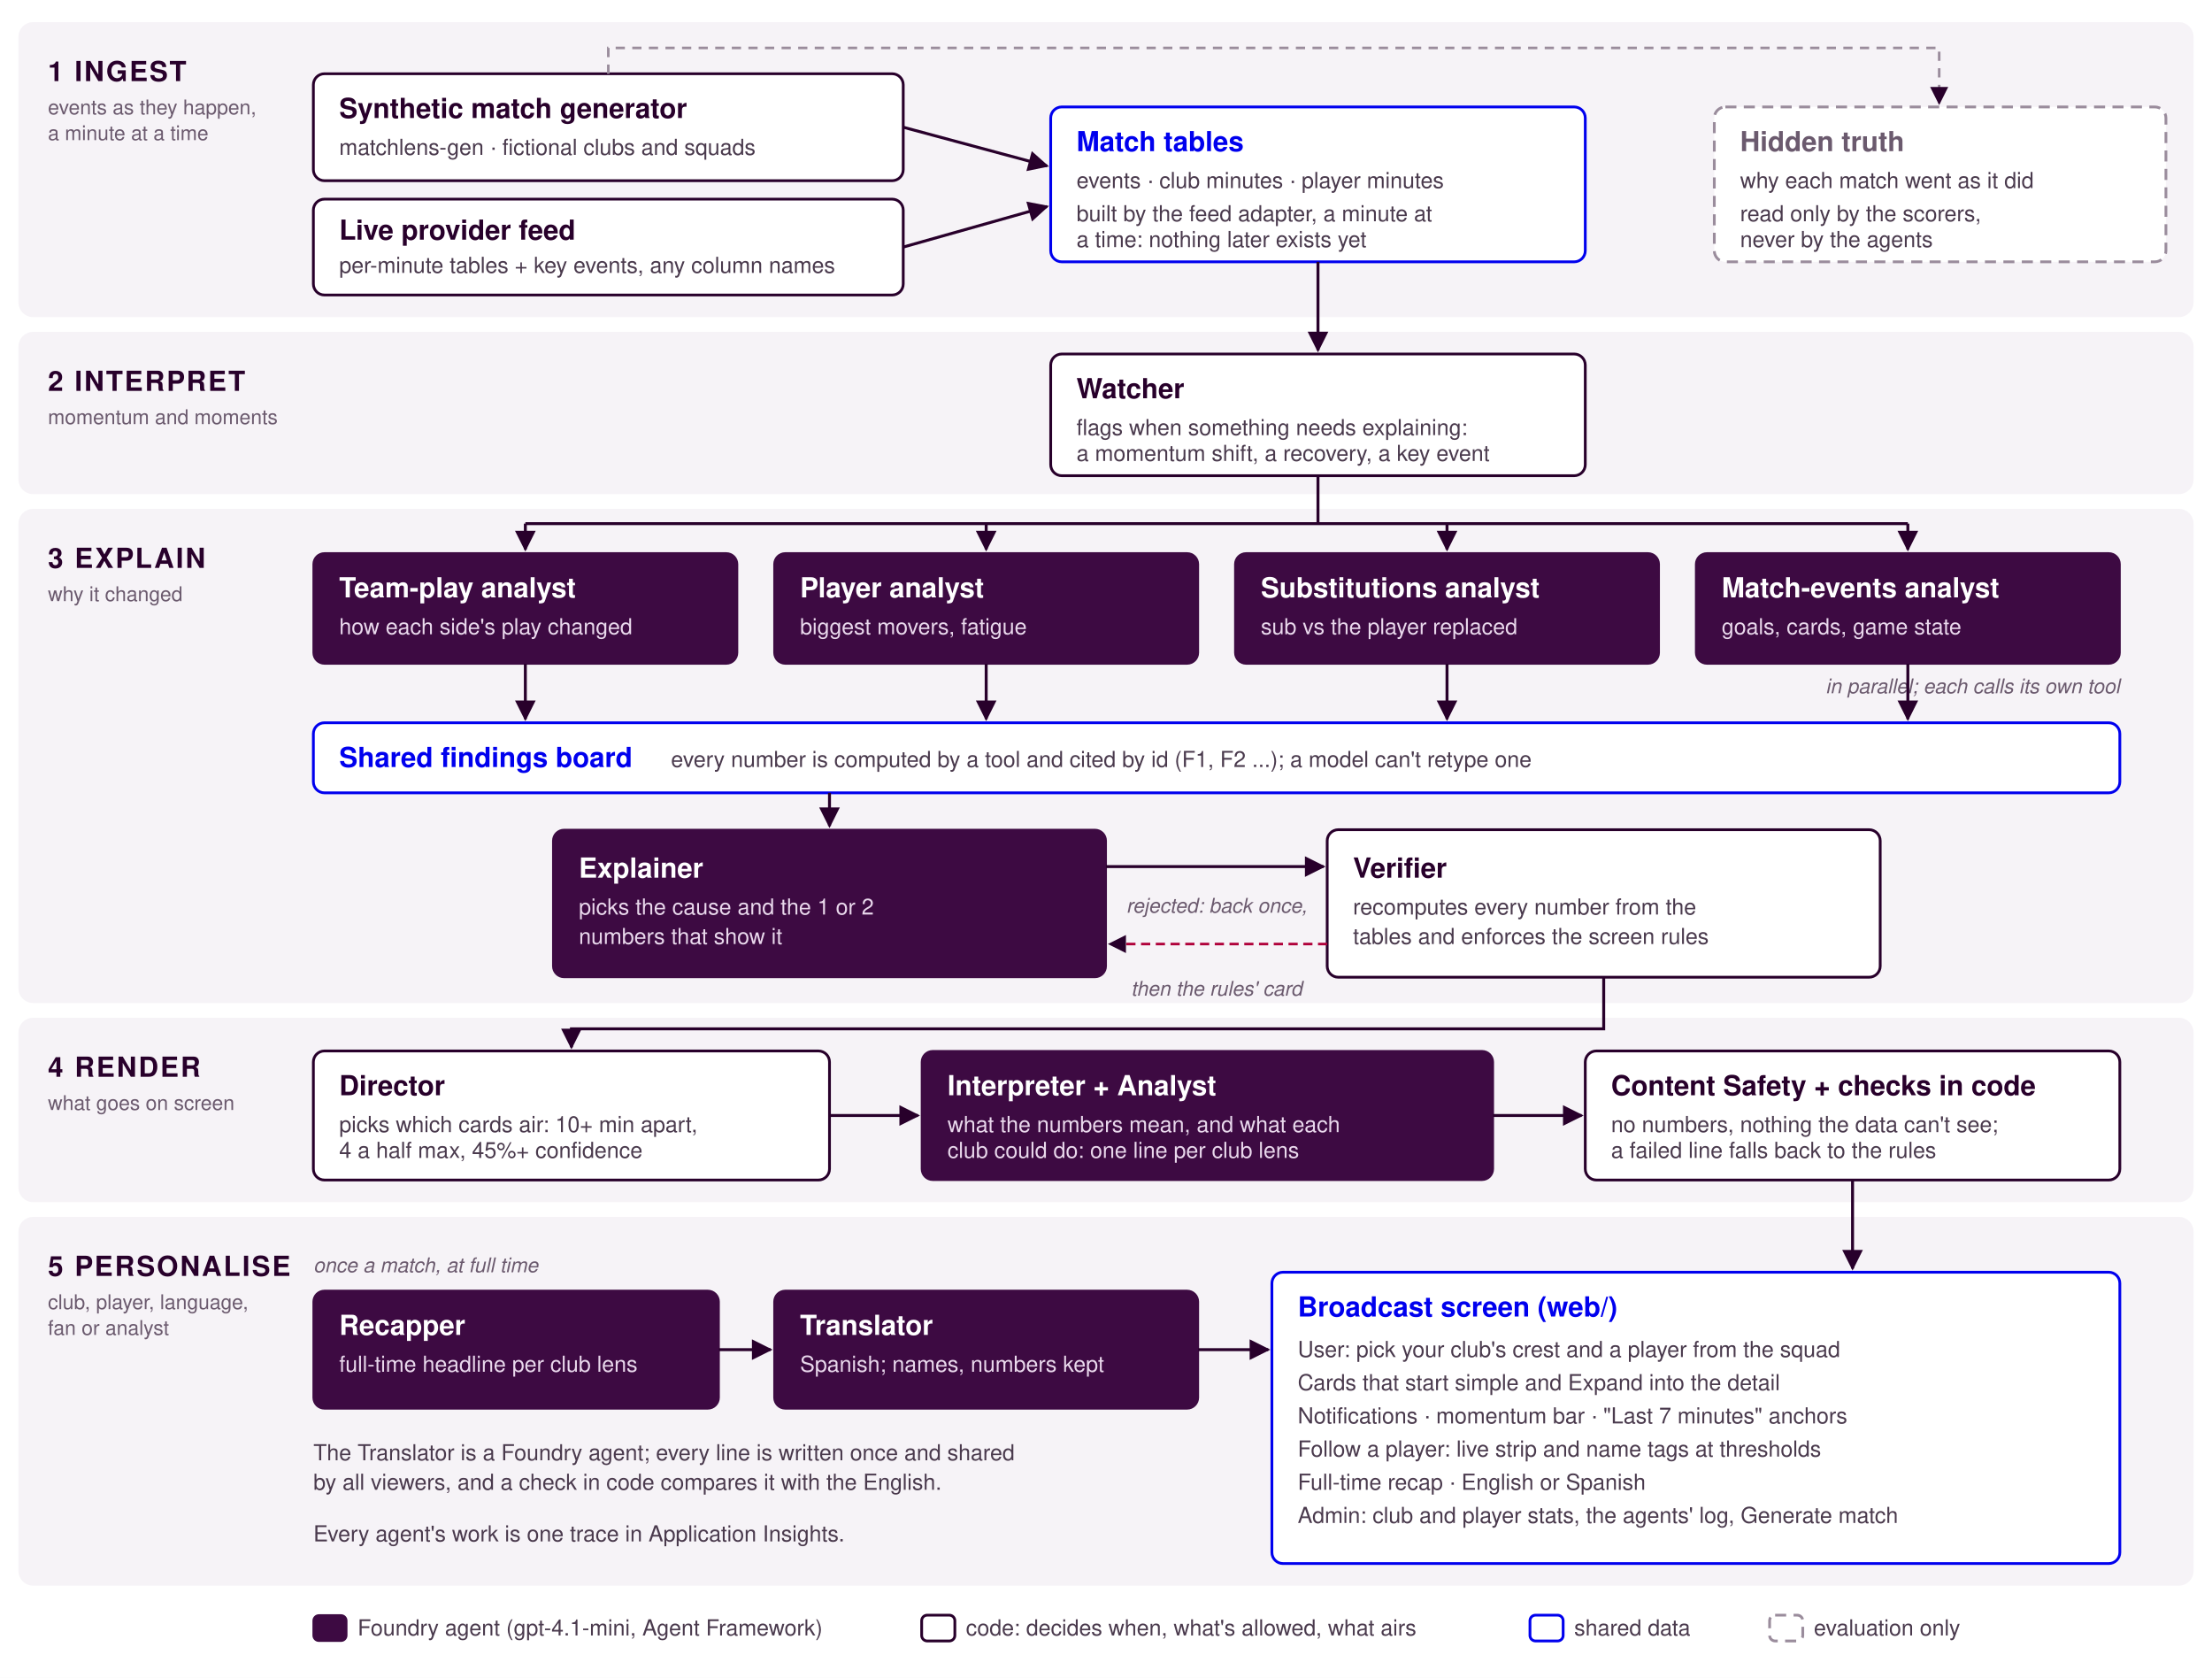
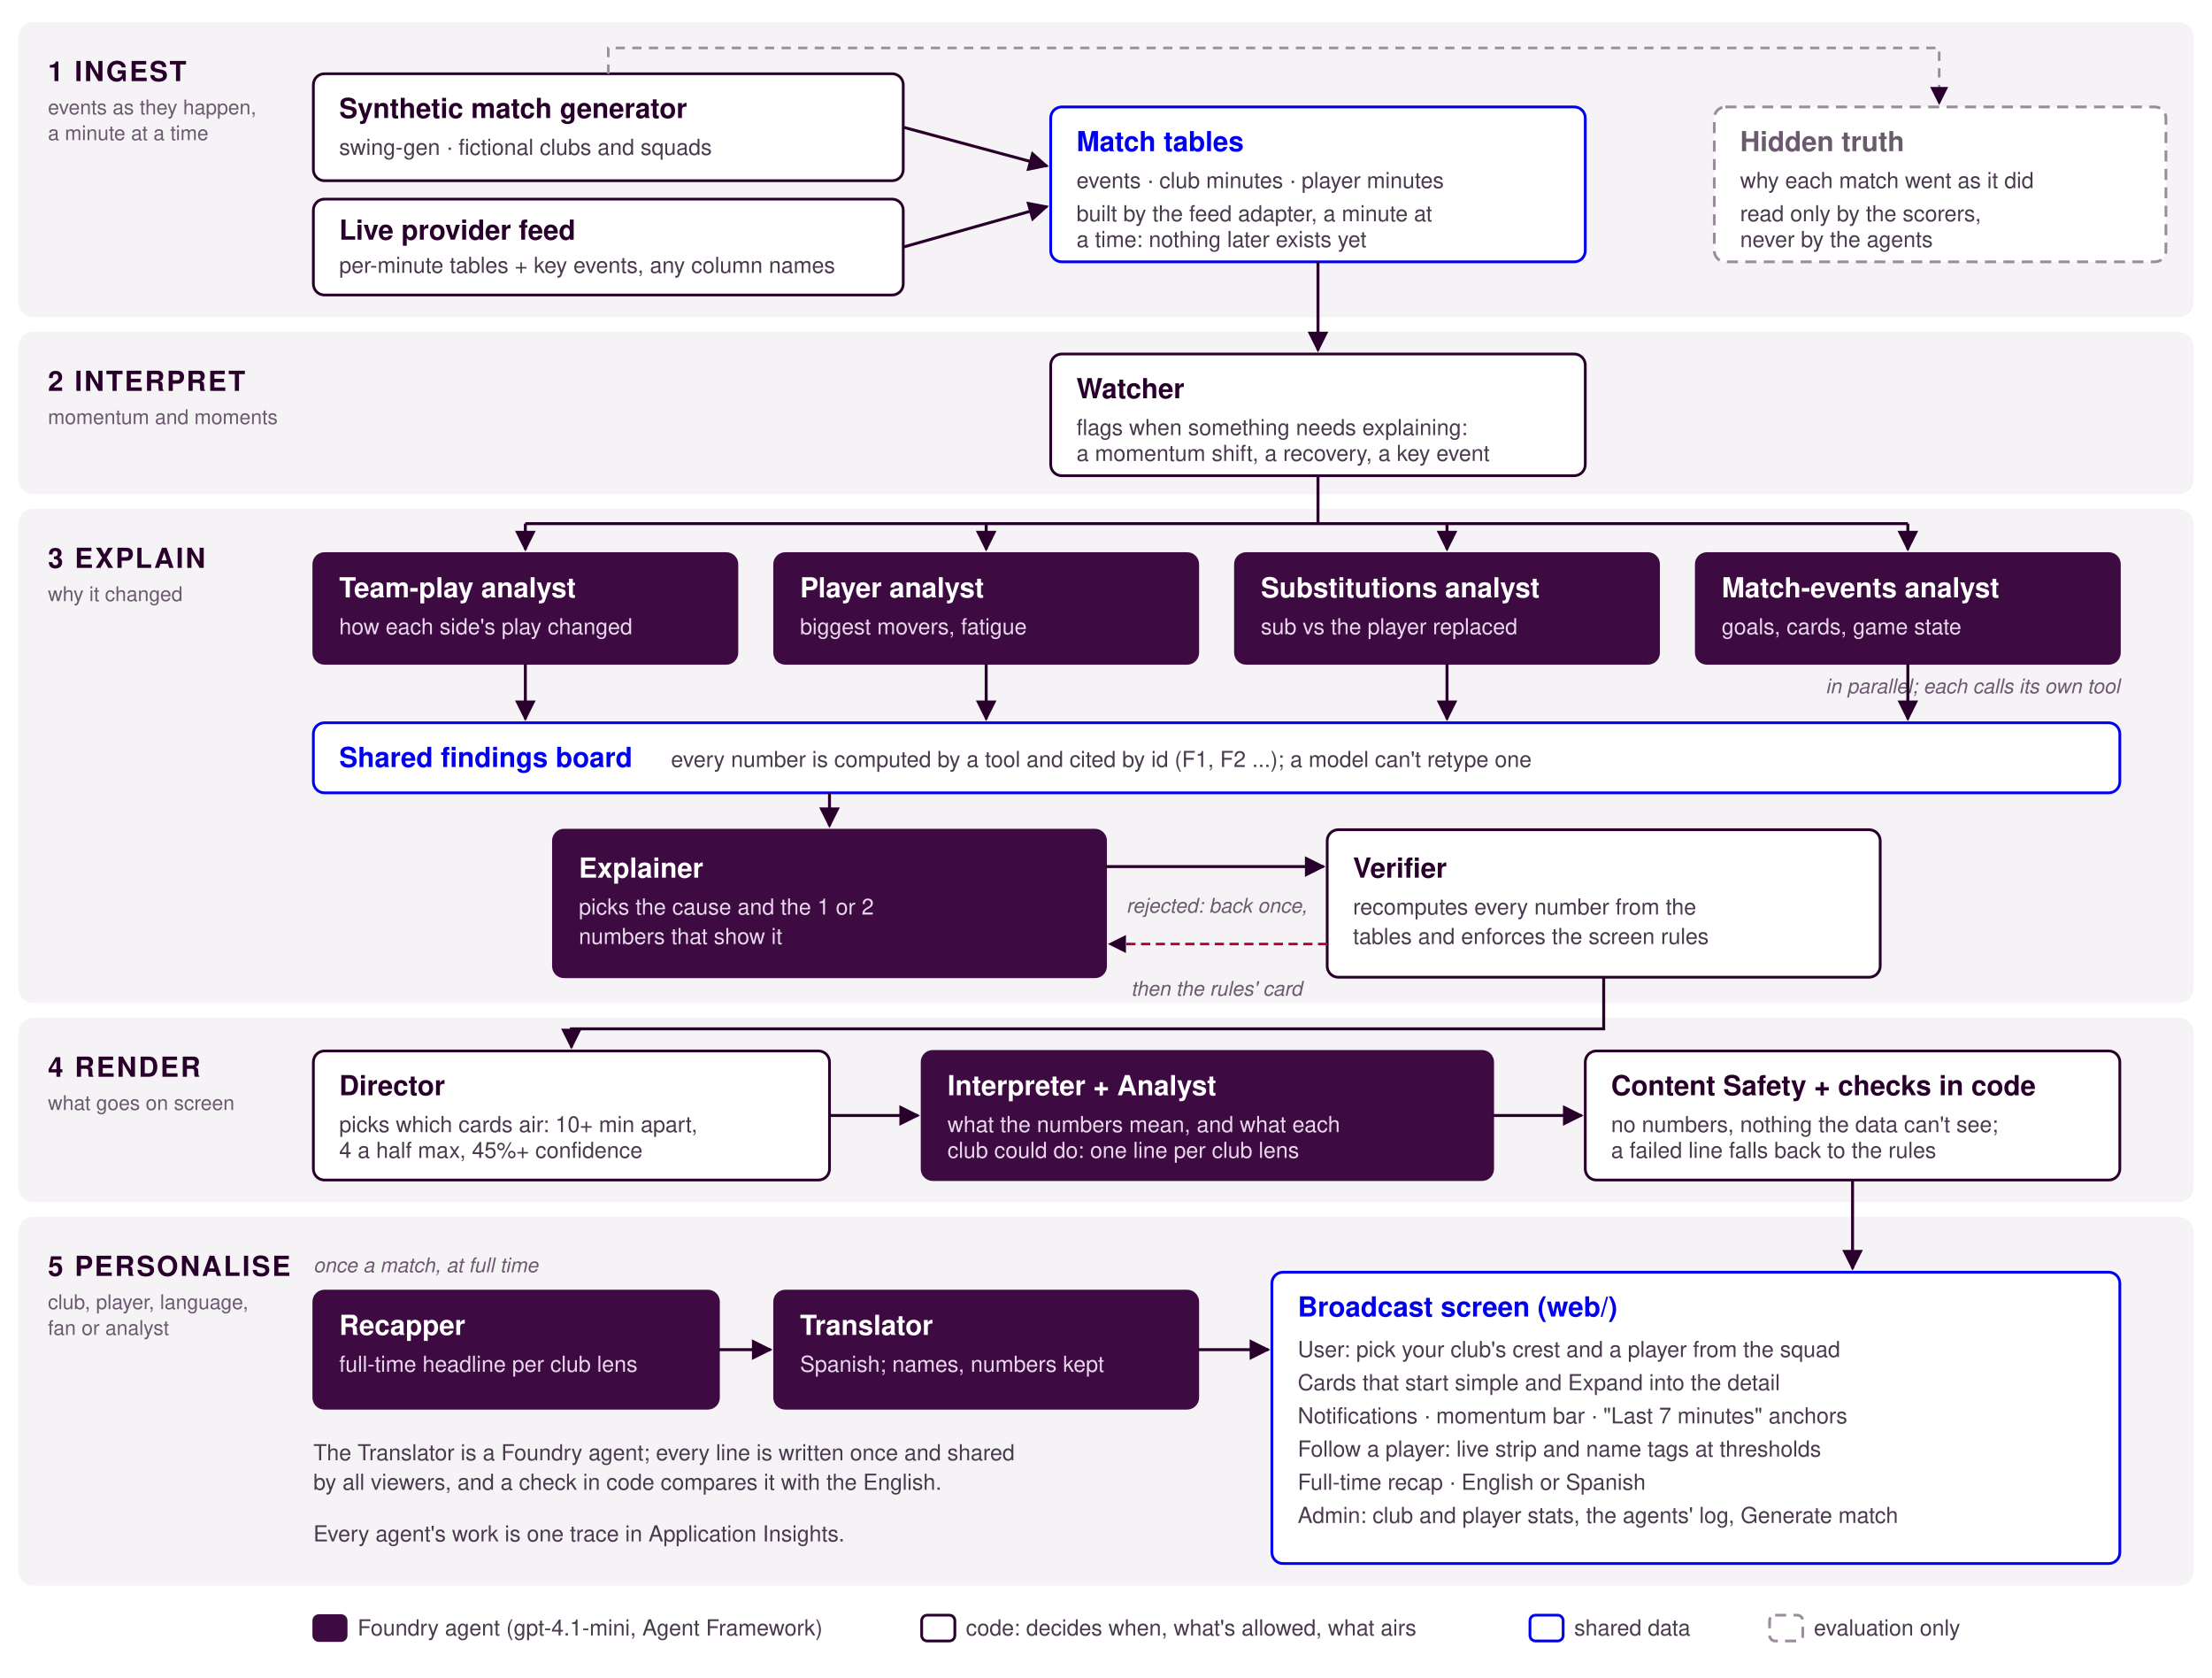
<svg xmlns="http://www.w3.org/2000/svg" viewBox="0 0 1200 910" width="1200" height="910" font-family="Segoe UI, Helvetica, Arial, sans-serif">
  <defs>
    <marker id="a" viewBox="0 0 10 10" refX="9" refY="5" markerWidth="7" markerHeight="7" orient="auto-start-reverse">
      <path d="M0 0 L10 5 L0 10 z" fill="#28002b" />
    </marker>
    <style>
      .band { fill: #f6f3f7; }
      .stage { font-size: 15px; font-weight: 700; fill: #28002b; letter-spacing: 1px; }
      .stagesub { font-size: 11px; fill: #6b5a6e; }
      .code { fill: #ffffff; stroke: #28002b; stroke-width: 1.5; }
      .agent { fill: #3d0a42; stroke: #3d0a42; }
      .data { fill: #ffffff; stroke: #0000ee; stroke-width: 1.5; }
      .hidden { fill: #ffffff; stroke: #9a8c9c; stroke-width: 1.5; stroke-dasharray: 6 4; }
      .t { font-size: 15px; font-weight: 700; fill: #28002b; }
      .s { font-size: 12px; fill: #4a3a4d; }
      .ta { font-size: 15px; font-weight: 700; fill: #ffffff; }
      .sa { font-size: 12px; fill: #e9d8ec; }
      .td { font-size: 15px; font-weight: 700; fill: #0000ee; }
      .th { font-size: 15px; font-weight: 700; fill: #6b5a6e; }
      .note { font-size: 11px; fill: #6b5a6e; font-style: italic; }
      .line { stroke: #28002b; stroke-width: 1.6; fill: none; }
      .dash { stroke: #9a8c9c; stroke-width: 1.4; fill: none; stroke-dasharray: 5 4; }
      .back { stroke: #b0003a; stroke-width: 1.4; fill: none; stroke-dasharray: 5 3; }
    </style>
  </defs>
  <rect width="1200" height="910" fill="#ffffff" />
  <rect class="band" x="10" y="12" width="1180" height="160" rx="8" />
  <rect class="band" x="10" y="180" width="1180" height="88" rx="8" />
  <rect class="band" x="10" y="276" width="1180" height="268" rx="8" />
  <rect class="band" x="10" y="552" width="1180" height="100" rx="8" />
  <rect class="band" x="10" y="660" width="1180" height="200" rx="8" />
  <text class="stage" x="26" y="44">1 INGEST</text>
  <text class="stagesub" x="26" y="62">events as they happen,</text>
  <text class="stagesub" x="26" y="76">a minute at a time</text>
  <text class="stage" x="26" y="212">2 INTERPRET</text>
  <text class="stagesub" x="26" y="230">momentum and moments</text>
  <text class="stage" x="26" y="308">3 EXPLAIN</text>
  <text class="stagesub" x="26" y="326">why it changed</text>
  <text class="stage" x="26" y="584">4 RENDER</text>
  <text class="stagesub" x="26" y="602">what goes on screen</text>
  <text class="stage" x="26" y="692">5 PERSONALISE</text>
  <text class="stagesub" x="26" y="710">club, player, language,</text>
  <text class="stagesub" x="26" y="724">fan or analyst</text>
  <rect class="code" x="170" y="40" width="320" height="58" rx="6" />
  <text class="t" x="184" y="64">Synthetic match generator</text>
-   <text class="s" x="184" y="84">matchlens-gen · fictional clubs and squads</text>
+   <text class="s" x="184" y="84">swing-gen · fictional clubs and squads</text>
  <rect class="code" x="170" y="108" width="320" height="52" rx="6" />
  <text class="t" x="184" y="130">Live provider feed</text>
  <text class="s" x="184" y="148">per-minute tables + key events, any column names</text>
  <rect class="data" x="570" y="58" width="290" height="84" rx="6" />
  <text class="td" x="584" y="82">Match tables</text>
  <text class="s" x="584" y="102">events · club minutes · player minutes</text>
  <text class="s" x="584" y="120">built by the feed adapter, a minute at</text>
  <text class="s" x="584" y="134">a time: nothing later exists yet</text>
  <rect class="hidden" x="930" y="58" width="245" height="84" rx="6" />
  <text class="th" x="944" y="82">Hidden truth</text>
  <text class="s" x="944" y="102">why each match went as it did</text>
  <text class="s" x="944" y="120">read only by the scorers,</text>
  <text class="s" x="944" y="134">never by the agents</text>
  <path class="line" d="M490 69 L568 90" marker-end="url(#a)" />
  <path class="line" d="M490 134 L568 112" marker-end="url(#a)" />
  <path class="dash" d="M330 40 L330 26 L1052 26 L1052 56" marker-end="url(#a)" />
  <rect class="code" x="570" y="192" width="290" height="66" rx="6" />
  <text class="t" x="584" y="216">Watcher</text>
  <text class="s" x="584" y="236">flags when something needs explaining:</text>
  <text class="s" x="584" y="250">a momentum shift, a recovery, a key event</text>
  <path class="line" d="M715 142 L715 190" marker-end="url(#a)" />
  <path class="line" d="M715 258 L715 284" />
  <path class="line" d="M285 284 L1035 284" />
  <path class="line" d="M285 284 L285 298" marker-end="url(#a)" />
  <path class="line" d="M535 284 L535 298" marker-end="url(#a)" />
  <path class="line" d="M785 284 L785 298" marker-end="url(#a)" />
  <path class="line" d="M1035 284 L1035 298" marker-end="url(#a)" />
  <rect class="agent" x="170" y="300" width="230" height="60" rx="6" />
  <text class="ta" x="184" y="324">Team-play analyst</text>
  <text class="sa" x="184" y="344">how each side's play changed</text>
  <rect class="agent" x="420" y="300" width="230" height="60" rx="6" />
  <text class="ta" x="434" y="324">Player analyst</text>
  <text class="sa" x="434" y="344">biggest movers, fatigue</text>
  <rect class="agent" x="670" y="300" width="230" height="60" rx="6" />
  <text class="ta" x="684" y="324">Substitutions analyst</text>
  <text class="sa" x="684" y="344">sub vs the player replaced</text>
  <rect class="agent" x="920" y="300" width="230" height="60" rx="6" />
  <text class="ta" x="934" y="324">Match-events analyst</text>
  <text class="sa" x="934" y="344">goals, cards, game state</text>
  <text class="note" x="1150" y="376" text-anchor="end">in parallel; each calls its own tool</text>
  <path class="line" d="M285 360 L285 390" marker-end="url(#a)" />
  <path class="line" d="M535 360 L535 390" marker-end="url(#a)" />
  <path class="line" d="M785 360 L785 390" marker-end="url(#a)" />
  <path class="line" d="M1035 360 L1035 390" marker-end="url(#a)" />
  <rect class="data" x="170" y="392" width="980" height="38" rx="6" />
  <text class="td" x="184" y="416">Shared findings board</text>
  <text class="s" x="364" y="416">every number is computed by a tool and cited by id (F1, F2 ...); a model can't retype one</text>
  <path class="line" d="M450 430 L450 448" marker-end="url(#a)" />
  <rect class="agent" x="300" y="450" width="300" height="80" rx="6" />
  <text class="ta" x="314" y="476">Explainer</text>
  <text class="sa" x="314" y="496">picks the cause and the 1 or 2</text>
  <text class="sa" x="314" y="512">numbers that show it</text>
  <rect class="code" x="720" y="450" width="300" height="80" rx="6" />
  <text class="t" x="734" y="476">Verifier</text>
  <text class="s" x="734" y="496">recomputes every number from the</text>
  <text class="s" x="734" y="512">tables and enforces the screen rules</text>
  <path class="line" d="M600 470 L718 470" marker-end="url(#a)" />
  <path class="back" d="M720 512 L602 512" marker-end="url(#a)" />
  <text class="note" x="660" y="495" text-anchor="middle">rejected: back once,</text>
  <text class="note" x="660" y="540" text-anchor="middle">then the rules' card</text>
  <path class="line" d="M870 530 L870 558 L310 558 L310 568" marker-end="url(#a)" />
  <rect class="code" x="170" y="570" width="280" height="70" rx="6" />
  <text class="t" x="184" y="594">Director</text>
  <text class="s" x="184" y="614">picks which cards air: 10+ min apart,</text>
  <text class="s" x="184" y="628">4 a half max, 45%+ confidence</text>
  <path class="line" d="M450 605 L498 605" marker-end="url(#a)" />
  <rect class="agent" x="500" y="570" width="310" height="70" rx="6" />
  <text class="ta" x="514" y="594">Interpreter + Analyst</text>
  <text class="sa" x="514" y="614">what the numbers mean, and what each</text>
  <text class="sa" x="514" y="628">club could do: one line per club lens</text>
  <path class="line" d="M810 605 L858 605" marker-end="url(#a)" />
  <rect class="code" x="860" y="570" width="290" height="70" rx="6" />
  <text class="t" x="874" y="594">Content Safety + checks in code</text>
  <text class="s" x="874" y="614">no numbers, nothing the data can't see;</text>
  <text class="s" x="874" y="628">a failed line falls back to the rules</text>
  <text class="note" x="170" y="690">once a match, at full time</text>
  <rect class="agent" x="170" y="700" width="220" height="64" rx="6" />
  <text class="ta" x="184" y="724">Recapper</text>
  <text class="sa" x="184" y="744">full-time headline per club lens</text>
  <path class="line" d="M390 732 L418 732" marker-end="url(#a)" />
  <rect class="agent" x="420" y="700" width="230" height="64" rx="6" />
  <text class="ta" x="434" y="724">Translator</text>
  <text class="sa" x="434" y="744">Spanish; names, numbers kept</text>
  <path class="line" d="M650 732 L688 732" marker-end="url(#a)" />
  <text class="s" x="170" y="792">The Translator is a Foundry agent; every line is written once and shared</text>
  <text class="s" x="170" y="808">by all viewers, and a check in code compares it with the English.</text>
  <text class="s" x="170" y="836">Every agent's work is one trace in Application Insights.</text>
  <path class="line" d="M1005 640 L1005 688" marker-end="url(#a)" />
  <rect class="data" x="690" y="690" width="460" height="158" rx="6" />
  <text class="td" x="704" y="714">Broadcast screen (web/)</text>
  <text class="s" x="704" y="736">User: pick your club's crest and a player from the squad</text>
  <text class="s" x="704" y="754">Cards that start simple and Expand into the detail</text>
  <text class="s" x="704" y="772">Notifications · momentum bar · "Last 7 minutes" anchors</text>
  <text class="s" x="704" y="790">Follow a player: live strip and name tags at thresholds</text>
  <text class="s" x="704" y="808">Full-time recap · English or Spanish</text>
  <text class="s" x="704" y="826">Admin: club and player stats, the agents' log, Generate match</text>
  <rect class="agent" x="170" y="876" width="18" height="14" rx="3" />
  <text class="s" x="194" y="887">Foundry agent (gpt-4.1-mini, Agent Framework)</text>
  <rect class="code" x="500" y="876" width="18" height="14" rx="3" />
  <text class="s" x="524" y="887">code: decides when, what's allowed, what airs</text>
  <rect class="data" x="830" y="876" width="18" height="14" rx="3" />
  <text class="s" x="854" y="887">shared data</text>
  <rect class="hidden" x="960" y="876" width="18" height="14" rx="3" />
  <text class="s" x="984" y="887">evaluation only</text>
</svg>
